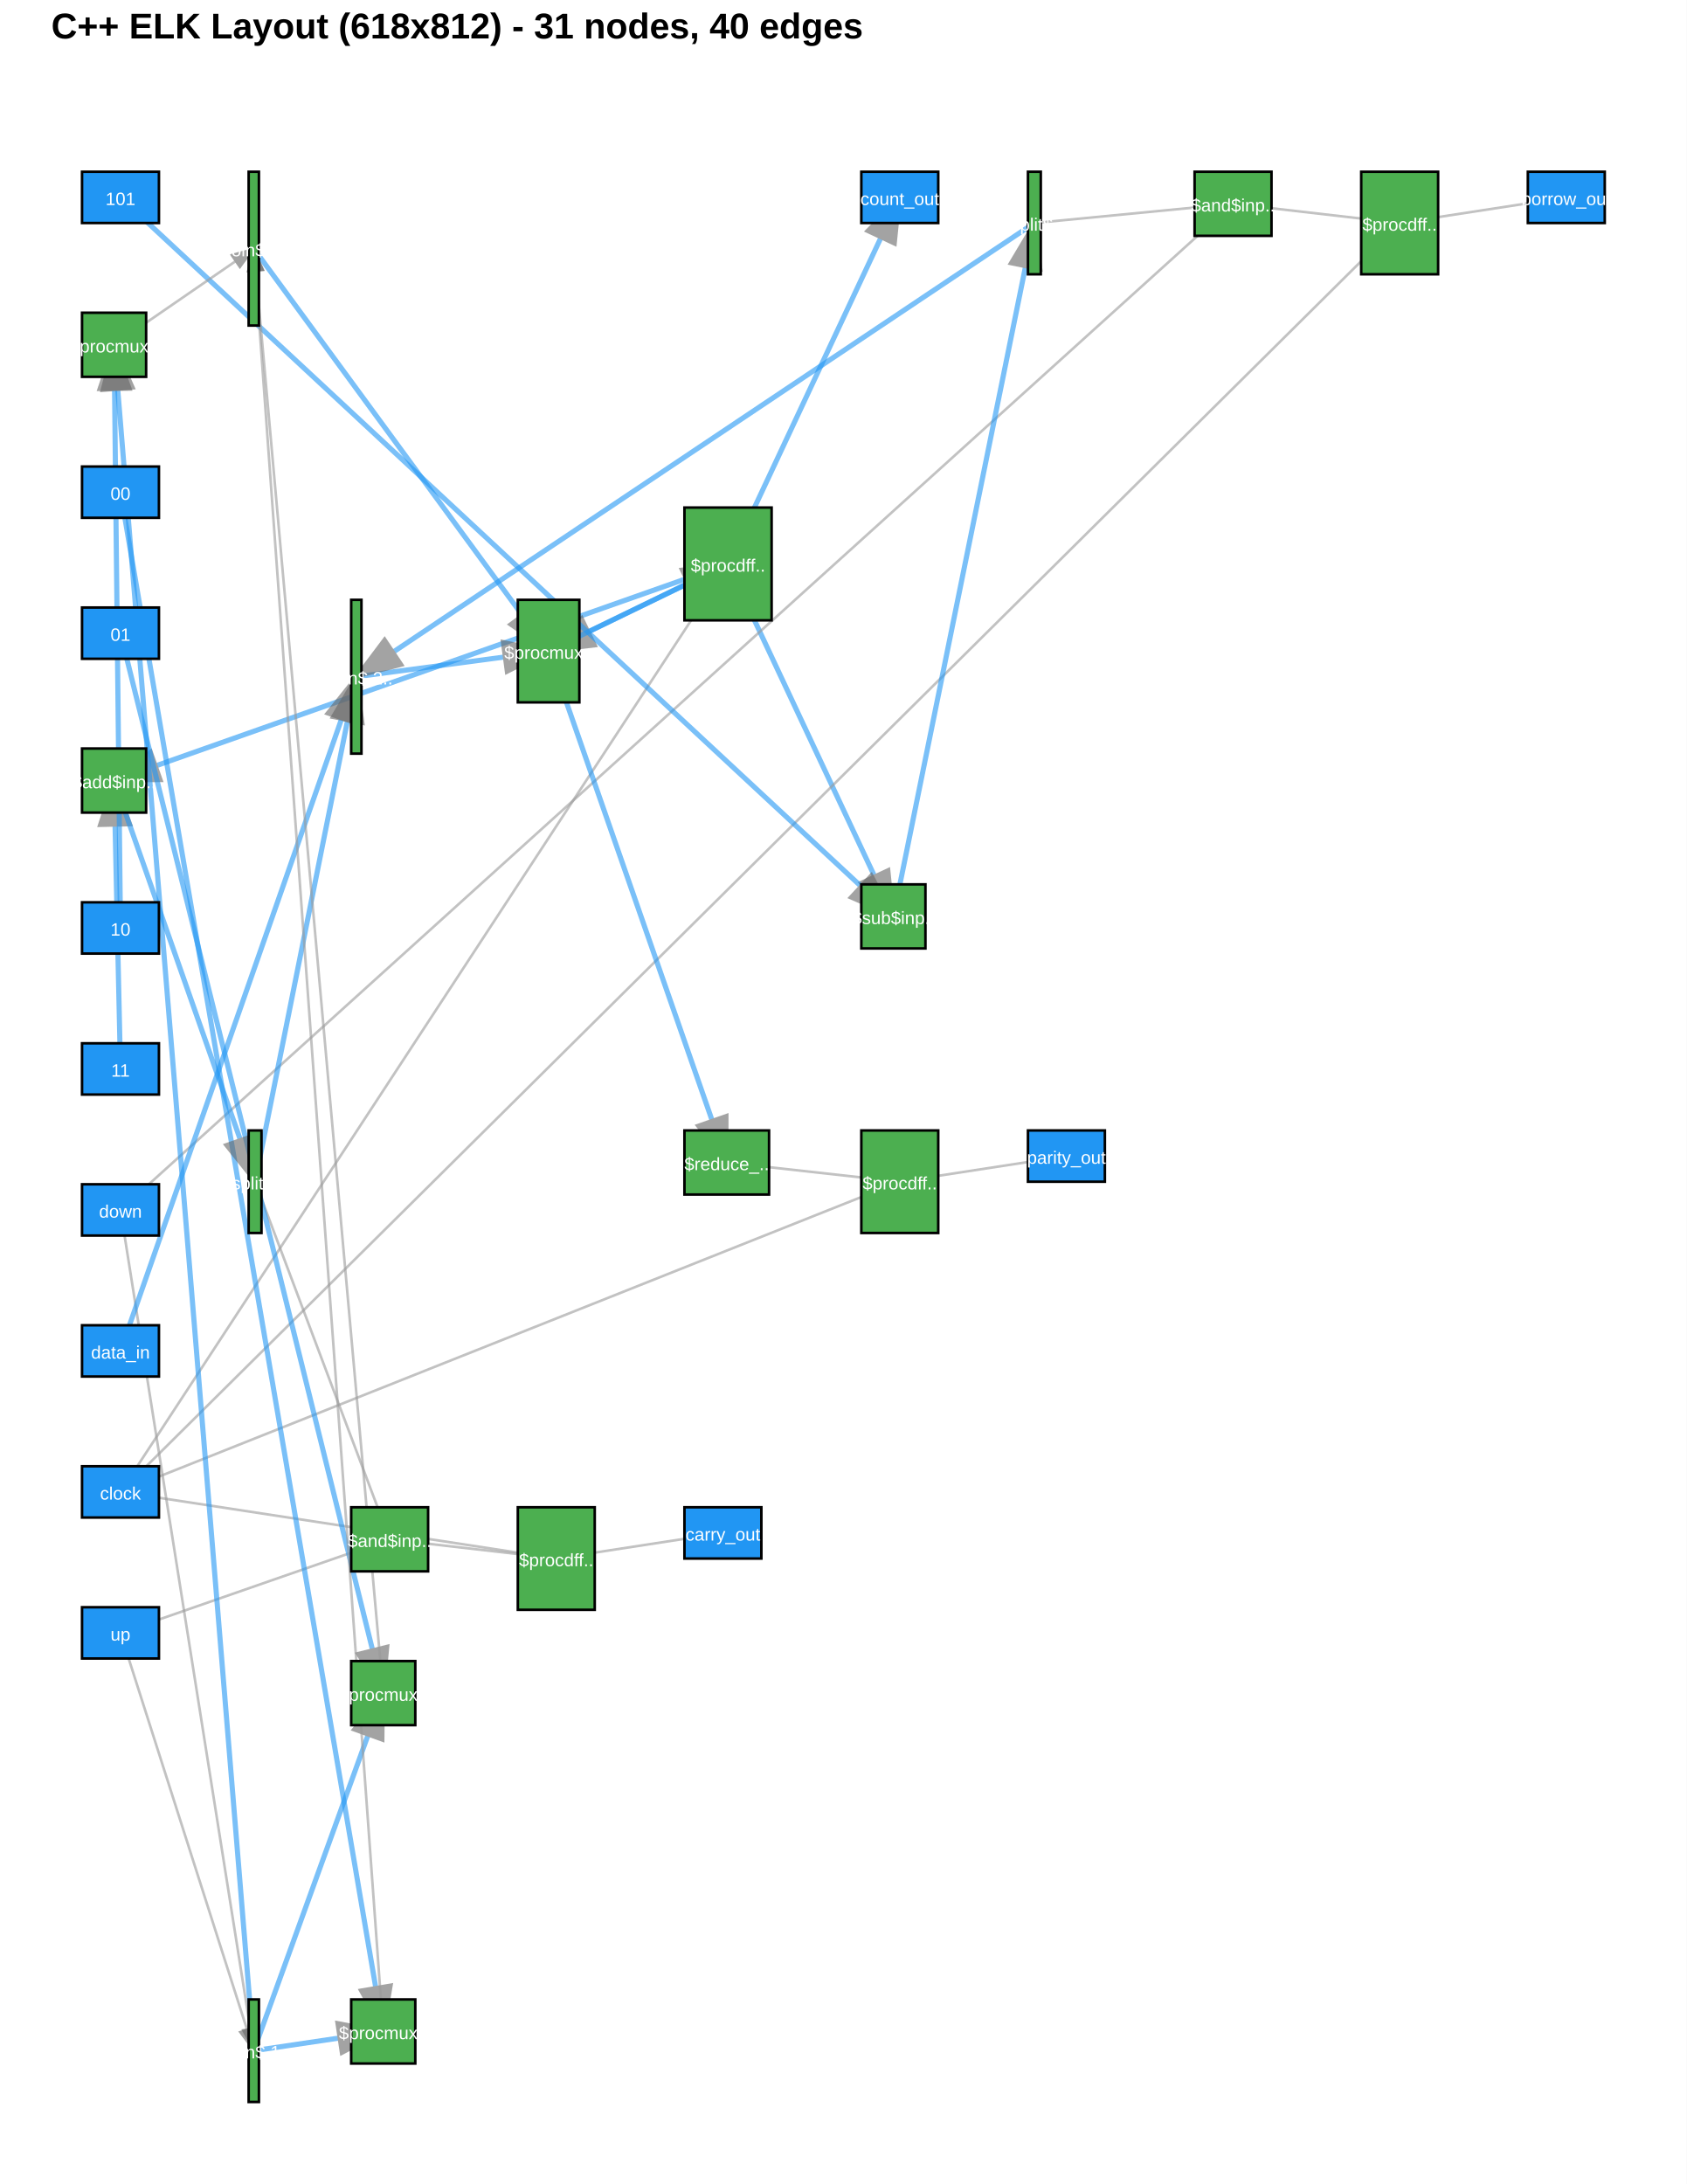
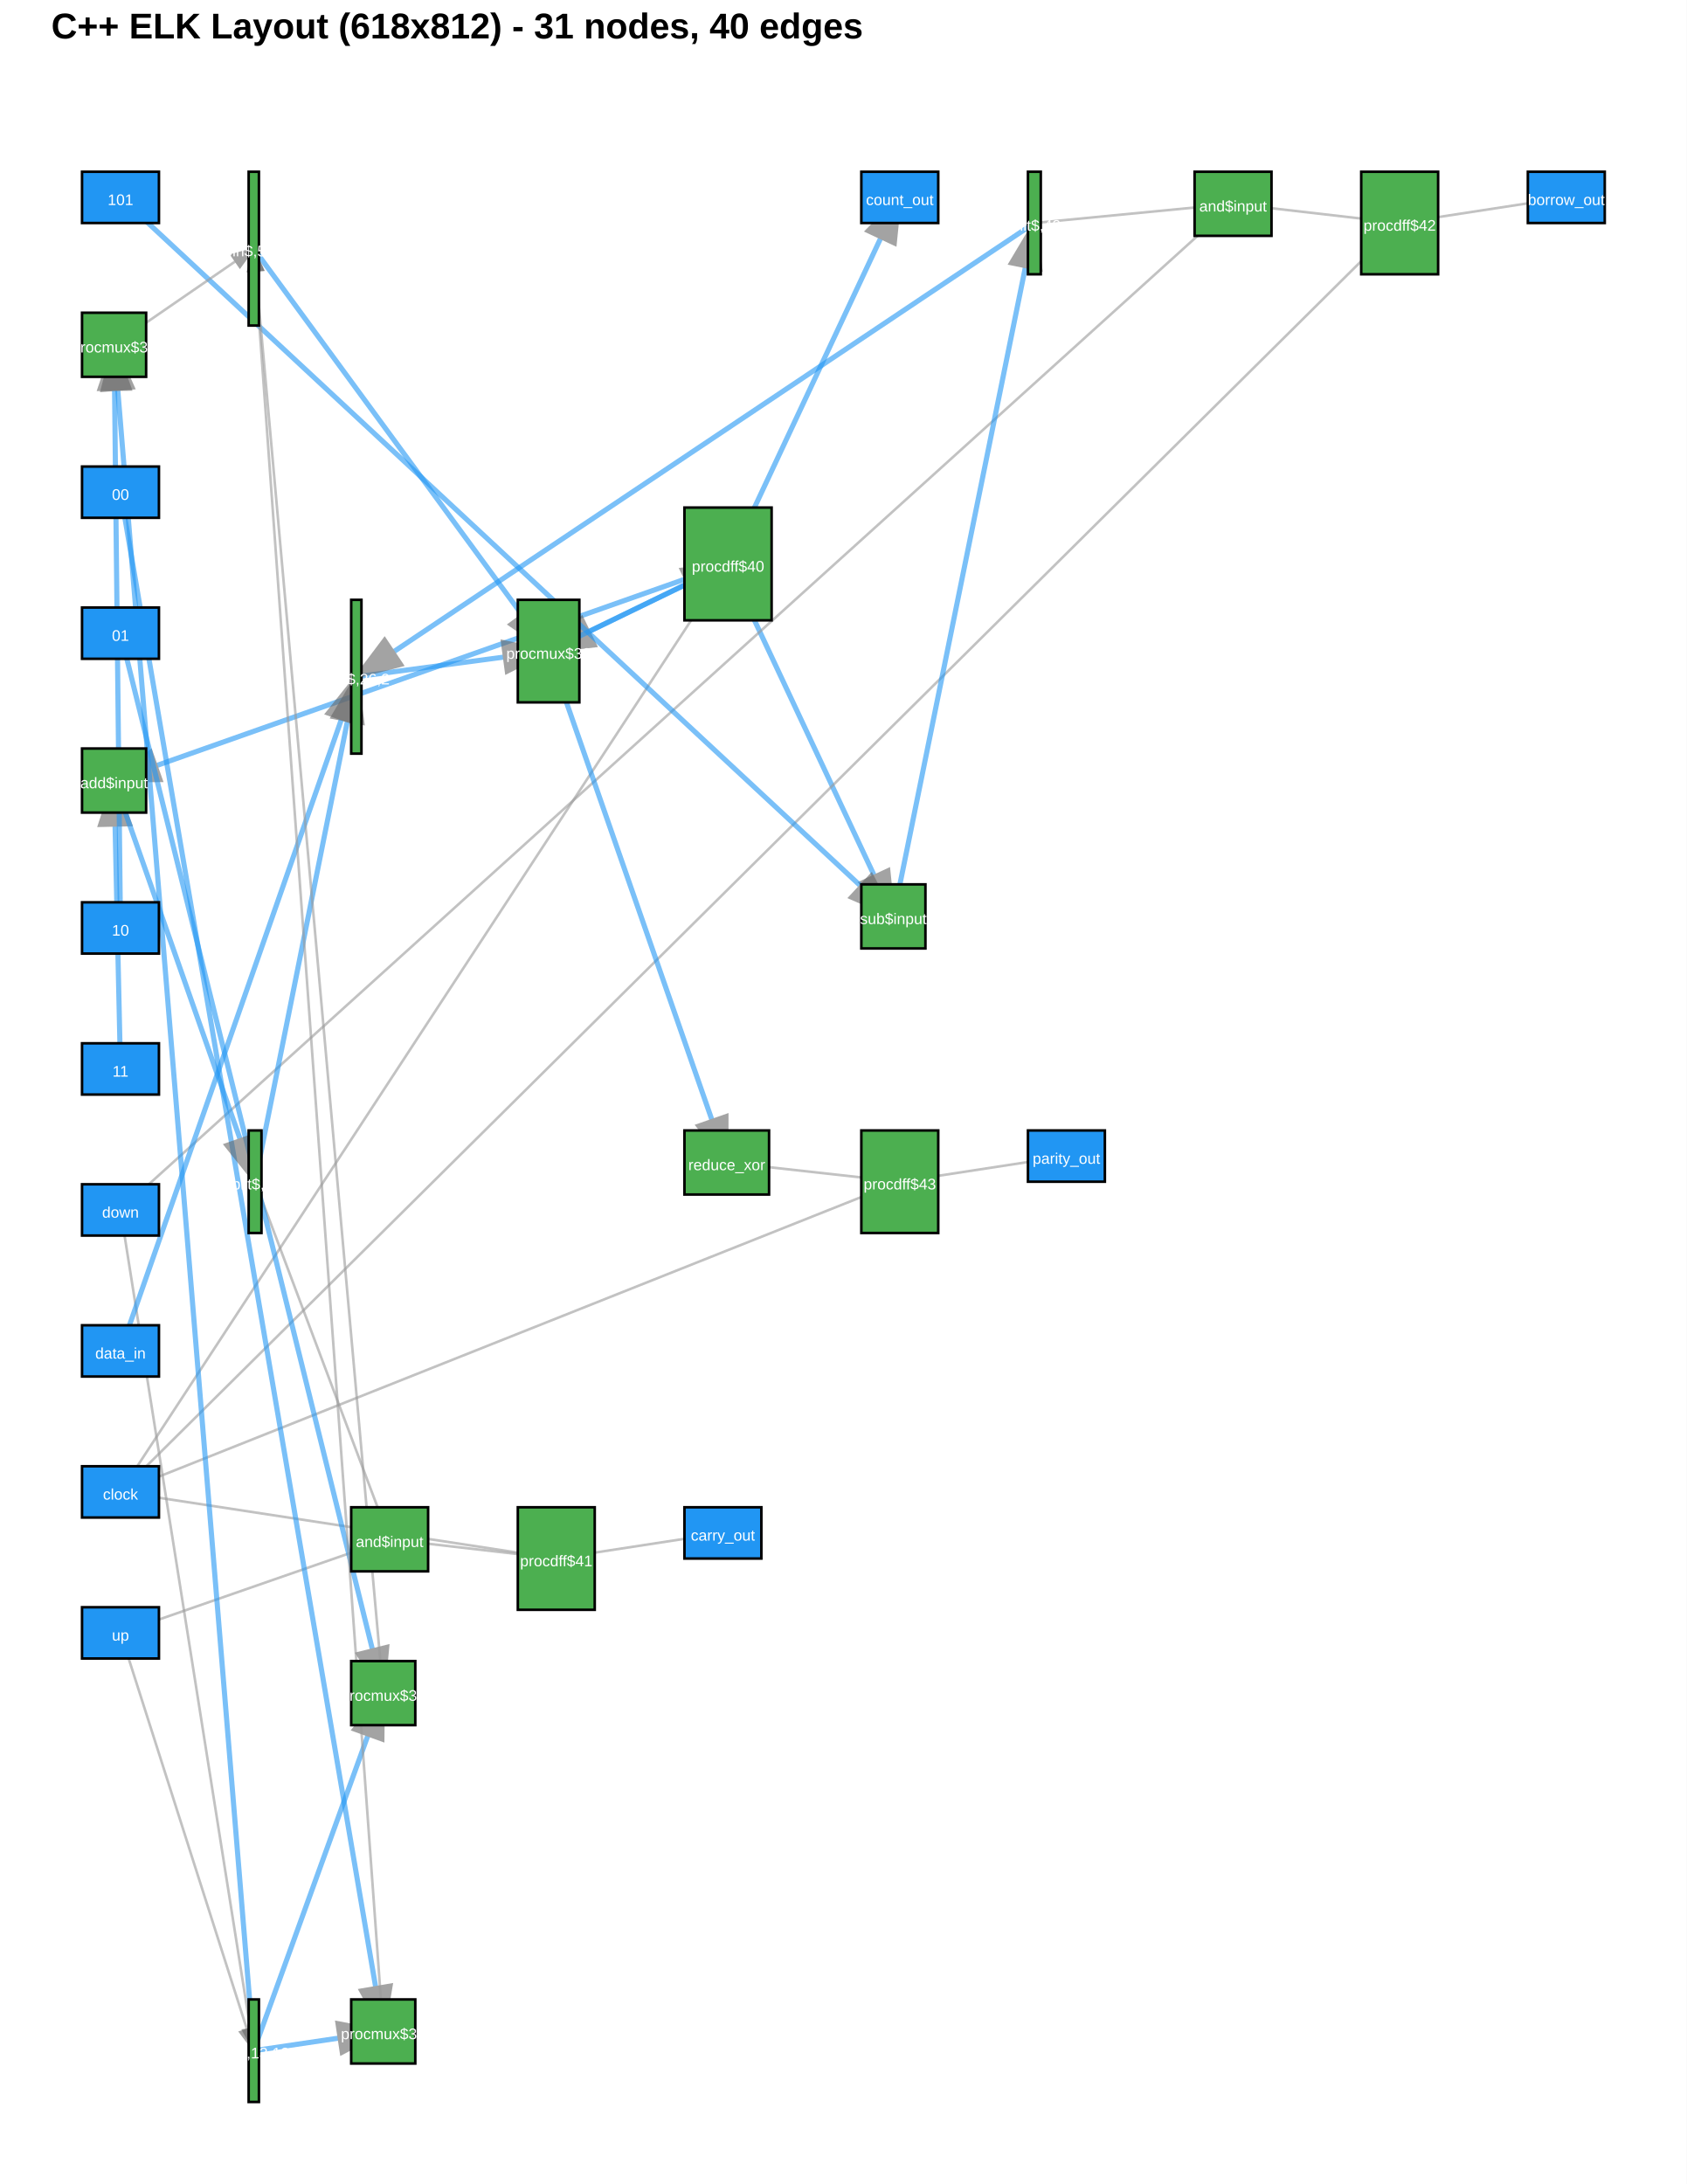
<svg xmlns="http://www.w3.org/2000/svg" width="658" height="852">
  <defs>
    <marker id="arrowhead" markerWidth="10" markerHeight="7" refX="9" refY="3.5" orient="auto">
      <polygon points="0 0, 10 3.5, 0 7" fill="#666" />
    </marker>
  </defs>
  <rect width="100%" height="100%" fill="white" />
  <g transform="translate(20, 20)">
    <text x="0" y="-5" font-family="Arial" font-size="14" font-weight="bold">C++ ELK Layout (618x812) - 31 nodes, 40 edges</text>
    <g id="edges">
      <line x1="264" y1="200" x2="24.5" y2="284.5" stroke="#2196F3" stroke-width="2" marker-end="url(#arrowhead)" opacity="0.6" />
      <line x1="264" y1="200" x2="194" y2="234" stroke="#2196F3" stroke-width="2" marker-end="url(#arrowhead)" opacity="0.6" />
      <line x1="264" y1="200" x2="328.5" y2="337.5" stroke="#2196F3" stroke-width="2" marker-end="url(#arrowhead)" opacity="0.6" />
      <line x1="264" y1="200" x2="331" y2="57" stroke="#2196F3" stroke-width="2" marker-end="url(#arrowhead)" opacity="0.6" />
      <line x1="27" y1="397" x2="24.5" y2="284.5" stroke="#2196F3" stroke-width="2" marker-end="url(#arrowhead)" opacity="0.6" />
      <line x1="27" y1="617" x2="132" y2="580.5" stroke="#999" stroke-width="1" marker-end="url(#arrowhead)" opacity="0.6" />
      <line x1="27" y1="617" x2="79" y2="780" stroke="#999" stroke-width="1" marker-end="url(#arrowhead)" opacity="0.6" />
      <line x1="79.5" y1="441" x2="132" y2="580.5" stroke="#999" stroke-width="1" marker-end="url(#arrowhead)" opacity="0.6" />
      <line x1="27" y1="452" x2="461" y2="59.5" stroke="#999" stroke-width="1" marker-end="url(#arrowhead)" opacity="0.6" />
      <line x1="27" y1="452" x2="79" y2="780" stroke="#999" stroke-width="1" marker-end="url(#arrowhead)" opacity="0.6" />
      <line x1="383.5" y1="67" x2="461" y2="59.5" stroke="#999" stroke-width="1" marker-end="url(#arrowhead)" opacity="0.6" />
      <line x1="27" y1="562" x2="264" y2="200" stroke="#999" stroke-width="1" marker-end="url(#arrowhead)" opacity="0.6" />
      <line x1="27" y1="562" x2="197" y2="588" stroke="#999" stroke-width="1" marker-end="url(#arrowhead)" opacity="0.6" />
      <line x1="27" y1="562" x2="526" y2="67" stroke="#999" stroke-width="1" marker-end="url(#arrowhead)" opacity="0.6" />
      <line x1="27" y1="562" x2="331" y2="441" stroke="#999" stroke-width="1" marker-end="url(#arrowhead)" opacity="0.6" />
      <line x1="194" y1="234" x2="264" y2="200" stroke="#2196F3" stroke-width="2" marker-end="url(#arrowhead)" opacity="0.6" />
      <line x1="194" y1="234" x2="263.5" y2="433.5" stroke="#2196F3" stroke-width="2" marker-end="url(#arrowhead)" opacity="0.6" />
      <line x1="132" y1="580.5" x2="197" y2="588" stroke="#999" stroke-width="1" marker-end="url(#arrowhead)" opacity="0.6" />
      <line x1="461" y1="59.5" x2="526" y2="67" stroke="#999" stroke-width="1" marker-end="url(#arrowhead)" opacity="0.6" />
      <line x1="263.5" y1="433.5" x2="331" y2="441" stroke="#999" stroke-width="1" marker-end="url(#arrowhead)" opacity="0.6" />
      <line x1="119" y1="244" x2="194" y2="234" stroke="#2196F3" stroke-width="2" marker-end="url(#arrowhead)" opacity="0.6" />
      <line x1="79" y1="77" x2="194" y2="234" stroke="#2196F3" stroke-width="2" marker-end="url(#arrowhead)" opacity="0.6" />
      <line x1="79" y1="780" x2="24.5" y2="114.5" stroke="#2196F3" stroke-width="2" marker-end="url(#arrowhead)" opacity="0.6" />
      <line x1="79" y1="780" x2="129.5" y2="640.5" stroke="#2196F3" stroke-width="2" marker-end="url(#arrowhead)" opacity="0.6" />
      <line x1="79" y1="780" x2="129.5" y2="772.5" stroke="#2196F3" stroke-width="2" marker-end="url(#arrowhead)" opacity="0.6" />
      <line x1="27" y1="342" x2="24.5" y2="114.5" stroke="#2196F3" stroke-width="2" marker-end="url(#arrowhead)" opacity="0.6" />
      <line x1="27" y1="227" x2="129.5" y2="640.5" stroke="#2196F3" stroke-width="2" marker-end="url(#arrowhead)" opacity="0.6" />
      <line x1="27" y1="172" x2="129.5" y2="772.5" stroke="#2196F3" stroke-width="2" marker-end="url(#arrowhead)" opacity="0.6" />
      <line x1="27" y1="57" x2="328.5" y2="337.5" stroke="#2196F3" stroke-width="2" marker-end="url(#arrowhead)" opacity="0.6" />
      <line x1="197" y1="588" x2="262" y2="578" stroke="#999" stroke-width="1" marker-end="url(#arrowhead)" opacity="0.6" />
      <line x1="526" y1="67" x2="591" y2="57" stroke="#999" stroke-width="1" marker-end="url(#arrowhead)" opacity="0.6" />
      <line x1="331" y1="441" x2="396" y2="431" stroke="#999" stroke-width="1" marker-end="url(#arrowhead)" opacity="0.6" />
      <line x1="79.5" y1="441" x2="119" y2="244" stroke="#2196F3" stroke-width="2" marker-end="url(#arrowhead)" opacity="0.6" />
      <line x1="383.5" y1="67" x2="119" y2="244" stroke="#2196F3" stroke-width="2" marker-end="url(#arrowhead)" opacity="0.6" />
      <line x1="27" y1="507" x2="119" y2="244" stroke="#2196F3" stroke-width="2" marker-end="url(#arrowhead)" opacity="0.6" />
      <line x1="24.5" y1="114.5" x2="79" y2="77" stroke="#999" stroke-width="1" marker-end="url(#arrowhead)" opacity="0.6" />
      <line x1="129.5" y1="640.5" x2="79" y2="77" stroke="#999" stroke-width="1" marker-end="url(#arrowhead)" opacity="0.6" />
      <line x1="129.5" y1="772.5" x2="79" y2="77" stroke="#999" stroke-width="1" marker-end="url(#arrowhead)" opacity="0.6" />
      <line x1="24.5" y1="284.5" x2="79.5" y2="441" stroke="#2196F3" stroke-width="2" marker-end="url(#arrowhead)" opacity="0.6" />
      <line x1="328.5" y1="337.5" x2="383.5" y2="67" stroke="#2196F3" stroke-width="2" marker-end="url(#arrowhead)" opacity="0.6" />
    </g>
    <g id="nodes">
-       <rect x="12" y="272" width="25" height="25" fill="#4CAF50" stroke="black" stroke-width="1" />
-       <text x="24.5" y="287.5" font-family="Arial" font-size="7" text-anchor="middle" fill="white">$add$inp..</text>
-       <rect x="117" y="568" width="30" height="25" fill="#4CAF50" stroke="black" stroke-width="1" />
-       <text x="132" y="583.5" font-family="Arial" font-size="7" text-anchor="middle" fill="white">$and$inp..</text>
-       <rect x="446" y="47" width="30" height="25" fill="#4CAF50" stroke="black" stroke-width="1" />
-       <text x="461" y="62.5" font-family="Arial" font-size="7" text-anchor="middle" fill="white">$and$inp..</text>
-       <rect x="247" y="178" width="34" height="44" fill="#4CAF50" stroke="black" stroke-width="1" />
-       <text x="264" y="203" font-family="Arial" font-size="7" text-anchor="middle" fill="white">$procdff..</text>
-       <rect x="182" y="568" width="30" height="40" fill="#4CAF50" stroke="black" stroke-width="1" />
-       <text x="197" y="591" font-family="Arial" font-size="7" text-anchor="middle" fill="white">$procdff..</text>
-       <rect x="511" y="47" width="30" height="40" fill="#4CAF50" stroke="black" stroke-width="1" />
-       <text x="526" y="70" font-family="Arial" font-size="7" text-anchor="middle" fill="white">$procdff..</text>
-       <rect x="316" y="421" width="30" height="40" fill="#4CAF50" stroke="black" stroke-width="1" />
-       <text x="331" y="444" font-family="Arial" font-size="7" text-anchor="middle" fill="white">$procdff..</text>
-       <rect x="182" y="214" width="24" height="40" fill="#4CAF50" stroke="black" stroke-width="1" />
-       <text x="194" y="237" font-family="Arial" font-size="7" text-anchor="middle" fill="white">$procmux..</text>
-       <rect x="12" y="102" width="25" height="25" fill="#4CAF50" stroke="black" stroke-width="1" />
-       <text x="24.5" y="117.5" font-family="Arial" font-size="7" text-anchor="middle" fill="white">$procmux..</text>
-       <rect x="117" y="628" width="25" height="25" fill="#4CAF50" stroke="black" stroke-width="1" />
-       <text x="129.5" y="643.5" font-family="Arial" font-size="7" text-anchor="middle" fill="white">$procmux..</text>
-       <rect x="117" y="760" width="25" height="25" fill="#4CAF50" stroke="black" stroke-width="1" />
-       <text x="129.5" y="775.5" font-family="Arial" font-size="7" text-anchor="middle" fill="white">$procmux..</text>
-       <rect x="247" y="421" width="33" height="25" fill="#4CAF50" stroke="black" stroke-width="1" />
-       <text x="263.5" y="436.5" font-family="Arial" font-size="7" text-anchor="middle" fill="white">$reduce_..</text>
-       <rect x="316" y="325" width="25" height="25" fill="#4CAF50" stroke="black" stroke-width="1" />
-       <text x="328.5" y="340.5" font-family="Arial" font-size="7" text-anchor="middle" fill="white">$sub$inp..</text>
-       <rect x="12" y="552" width="30" height="20" fill="#2196F3" stroke="black" stroke-width="1" />
-       <text x="27" y="565" font-family="Arial" font-size="7" text-anchor="middle" fill="white">clock</text>
-       <rect x="12" y="497" width="30" height="20" fill="#2196F3" stroke="black" stroke-width="1" />
-       <text x="27" y="510" font-family="Arial" font-size="7" text-anchor="middle" fill="white">data_in</text>
-       <rect x="12" y="607" width="30" height="20" fill="#2196F3" stroke="black" stroke-width="1" />
-       <text x="27" y="620" font-family="Arial" font-size="7" text-anchor="middle" fill="white">up</text>
-       <rect x="12" y="442" width="30" height="20" fill="#2196F3" stroke="black" stroke-width="1" />
-       <text x="27" y="455" font-family="Arial" font-size="7" text-anchor="middle" fill="white">down</text>
-       <rect x="247" y="568" width="30" height="20" fill="#2196F3" stroke="black" stroke-width="1" />
-       <text x="262" y="581" font-family="Arial" font-size="7" text-anchor="middle" fill="white">carry_out</text>
-       <rect x="576" y="47" width="30" height="20" fill="#2196F3" stroke="black" stroke-width="1" />
-       <text x="591" y="60" font-family="Arial" font-size="7" text-anchor="middle" fill="white">borrow_out</text>
-       <rect x="316" y="47" width="30" height="20" fill="#2196F3" stroke="black" stroke-width="1" />
-       <text x="331" y="60" font-family="Arial" font-size="7" text-anchor="middle" fill="white">count_out</text>
-       <rect x="381" y="421" width="30" height="20" fill="#2196F3" stroke="black" stroke-width="1" />
-       <text x="396" y="434" font-family="Arial" font-size="7" text-anchor="middle" fill="white">parity_out</text>
-       <rect x="12" y="387" width="30" height="20" fill="#2196F3" stroke="black" stroke-width="1" />
-       <text x="27" y="400" font-family="Arial" font-size="7" text-anchor="middle" fill="white">11</text>
-       <rect x="12" y="332" width="30" height="20" fill="#2196F3" stroke="black" stroke-width="1" />
-       <text x="27" y="345" font-family="Arial" font-size="7" text-anchor="middle" fill="white">10</text>
-       <rect x="12" y="217" width="30" height="20" fill="#2196F3" stroke="black" stroke-width="1" />
-       <text x="27" y="230" font-family="Arial" font-size="7" text-anchor="middle" fill="white">01</text>
-       <rect x="12" y="162" width="30" height="20" fill="#2196F3" stroke="black" stroke-width="1" />
-       <text x="27" y="175" font-family="Arial" font-size="7" text-anchor="middle" fill="white">00</text>
-       <rect x="12" y="47" width="30" height="20" fill="#2196F3" stroke="black" stroke-width="1" />
-       <text x="27" y="60" font-family="Arial" font-size="7" text-anchor="middle" fill="white">101</text>
-       <rect x="117" y="214" width="4" height="60" fill="#4CAF50" stroke="black" stroke-width="1" />
-       <text x="119" y="247" font-family="Arial" font-size="7" text-anchor="middle" fill="white">$join$,2..</text>
-       <rect x="77" y="47" width="4" height="60" fill="#4CAF50" stroke="black" stroke-width="1" />
-       <text x="79" y="80" font-family="Arial" font-size="7" text-anchor="middle" fill="white">$join$,5..</text>
-       <rect x="77" y="760" width="4" height="40" fill="#4CAF50" stroke="black" stroke-width="1" />
-       <text x="79" y="783" font-family="Arial" font-size="7" text-anchor="middle" fill="white">$join$,1..</text>
-       <rect x="77" y="421" width="5" height="40" fill="#4CAF50" stroke="black" stroke-width="1" />
-       <text x="79.5" y="444" font-family="Arial" font-size="7" text-anchor="middle" fill="white">$split$,..</text>
-       <rect x="381" y="47" width="5" height="40" fill="#4CAF50" stroke="black" stroke-width="1" />
-       <text x="383.5" y="70" font-family="Arial" font-size="7" text-anchor="middle" fill="white">$split$,..</text>
+       <g>
+         <rect x="12" y="272" width="25" height="25" fill="#4CAF50" stroke="black" stroke-width="1" />
+         <text x="24.5" y="287.5" font-family="Arial" font-size="6" text-anchor="middle" fill="white">add$input</text>
+       </g>
+       <g>
+         <rect x="117" y="568" width="30" height="25" fill="#4CAF50" stroke="black" stroke-width="1" />
+         <text x="132" y="583.5" font-family="Arial" font-size="6" text-anchor="middle" fill="white">and$input</text>
+       </g>
+       <g>
+         <rect x="446" y="47" width="30" height="25" fill="#4CAF50" stroke="black" stroke-width="1" />
+         <text x="461" y="62.5" font-family="Arial" font-size="6" text-anchor="middle" fill="white">and$input</text>
+       </g>
+       <g>
+         <rect x="247" y="178" width="34" height="44" fill="#4CAF50" stroke="black" stroke-width="1" />
+         <text x="264" y="203" font-family="Arial" font-size="6" text-anchor="middle" fill="white">procdff$40</text>
+       </g>
+       <g>
+         <rect x="182" y="568" width="30" height="40" fill="#4CAF50" stroke="black" stroke-width="1" />
+         <text x="197" y="591" font-family="Arial" font-size="6" text-anchor="middle" fill="white">procdff$41</text>
+       </g>
+       <g>
+         <rect x="511" y="47" width="30" height="40" fill="#4CAF50" stroke="black" stroke-width="1" />
+         <text x="526" y="70" font-family="Arial" font-size="6" text-anchor="middle" fill="white">procdff$42</text>
+       </g>
+       <g>
+         <rect x="316" y="421" width="30" height="40" fill="#4CAF50" stroke="black" stroke-width="1" />
+         <text x="331" y="444" font-family="Arial" font-size="6" text-anchor="middle" fill="white">procdff$43</text>
+       </g>
+       <g>
+         <rect x="182" y="214" width="24" height="40" fill="#4CAF50" stroke="black" stroke-width="1" />
+         <text x="194" y="237" font-family="Arial" font-size="6" text-anchor="middle" fill="white">procmux$36</text>
+       </g>
+       <g>
+         <rect x="12" y="102" width="25" height="25" fill="#4CAF50" stroke="black" stroke-width="1" />
+         <text x="24.5" y="117.5" font-family="Arial" font-size="6" text-anchor="middle" fill="white">procmux$37</text>
+       </g>
+       <g>
+         <rect x="117" y="628" width="25" height="25" fill="#4CAF50" stroke="black" stroke-width="1" />
+         <text x="129.5" y="643.5" font-family="Arial" font-size="6" text-anchor="middle" fill="white">procmux$38</text>
+       </g>
+       <g>
+         <rect x="117" y="760" width="25" height="25" fill="#4CAF50" stroke="black" stroke-width="1" />
+         <text x="129.5" y="775.5" font-family="Arial" font-size="6" text-anchor="middle" fill="white">procmux$39</text>
+       </g>
+       <g>
+         <rect x="247" y="421" width="33" height="25" fill="#4CAF50" stroke="black" stroke-width="1" />
+         <text x="263.5" y="436.5" font-family="Arial" font-size="6" text-anchor="middle" fill="white">reduce_xor</text>
+       </g>
+       <g>
+         <rect x="316" y="325" width="25" height="25" fill="#4CAF50" stroke="black" stroke-width="1" />
+         <text x="328.5" y="340.5" font-family="Arial" font-size="6" text-anchor="middle" fill="white">sub$input</text>
+       </g>
+       <g>
+         <rect x="12" y="552" width="30" height="20" fill="#2196F3" stroke="black" stroke-width="1" />
+         <text x="27" y="565" font-family="Arial" font-size="6" text-anchor="middle" fill="white">clock</text>
+       </g>
+       <g>
+         <rect x="12" y="497" width="30" height="20" fill="#2196F3" stroke="black" stroke-width="1" />
+         <text x="27" y="510" font-family="Arial" font-size="6" text-anchor="middle" fill="white">data_in</text>
+       </g>
+       <g>
+         <rect x="12" y="607" width="30" height="20" fill="#2196F3" stroke="black" stroke-width="1" />
+         <text x="27" y="620" font-family="Arial" font-size="6" text-anchor="middle" fill="white">up</text>
+       </g>
+       <g>
+         <rect x="12" y="442" width="30" height="20" fill="#2196F3" stroke="black" stroke-width="1" />
+         <text x="27" y="455" font-family="Arial" font-size="6" text-anchor="middle" fill="white">down</text>
+       </g>
+       <g>
+         <rect x="247" y="568" width="30" height="20" fill="#2196F3" stroke="black" stroke-width="1" />
+         <text x="262" y="581" font-family="Arial" font-size="6" text-anchor="middle" fill="white">carry_out</text>
+       </g>
+       <g>
+         <rect x="576" y="47" width="30" height="20" fill="#2196F3" stroke="black" stroke-width="1" />
+         <text x="591" y="60" font-family="Arial" font-size="6" text-anchor="middle" fill="white">borrow_out</text>
+       </g>
+       <g>
+         <rect x="316" y="47" width="30" height="20" fill="#2196F3" stroke="black" stroke-width="1" />
+         <text x="331" y="60" font-family="Arial" font-size="6" text-anchor="middle" fill="white">count_out</text>
+       </g>
+       <g>
+         <rect x="381" y="421" width="30" height="20" fill="#2196F3" stroke="black" stroke-width="1" />
+         <text x="396" y="434" font-family="Arial" font-size="6" text-anchor="middle" fill="white">parity_out</text>
+       </g>
+       <g>
+         <rect x="12" y="387" width="30" height="20" fill="#2196F3" stroke="black" stroke-width="1" />
+         <text x="27" y="400" font-family="Arial" font-size="6" text-anchor="middle" fill="white">11</text>
+       </g>
+       <g>
+         <rect x="12" y="332" width="30" height="20" fill="#2196F3" stroke="black" stroke-width="1" />
+         <text x="27" y="345" font-family="Arial" font-size="6" text-anchor="middle" fill="white">10</text>
+       </g>
+       <g>
+         <rect x="12" y="217" width="30" height="20" fill="#2196F3" stroke="black" stroke-width="1" />
+         <text x="27" y="230" font-family="Arial" font-size="6" text-anchor="middle" fill="white">01</text>
+       </g>
+       <g>
+         <rect x="12" y="162" width="30" height="20" fill="#2196F3" stroke="black" stroke-width="1" />
+         <text x="27" y="175" font-family="Arial" font-size="6" text-anchor="middle" fill="white">00</text>
+       </g>
+       <g>
+         <rect x="12" y="47" width="30" height="20" fill="#2196F3" stroke="black" stroke-width="1" />
+         <text x="27" y="60" font-family="Arial" font-size="6" text-anchor="middle" fill="white">101</text>
+       </g>
+       <g>
+         <rect x="117" y="214" width="4" height="60" fill="#4CAF50" stroke="black" stroke-width="1" />
+         <text x="119" y="247" font-family="Arial" font-size="6" text-anchor="middle" fill="white">join$,26,2</text>
+       </g>
+       <g>
+         <rect x="77" y="47" width="4" height="60" fill="#4CAF50" stroke="black" stroke-width="1" />
+         <text x="79" y="80" font-family="Arial" font-size="6" text-anchor="middle" fill="white">join$,58,5</text>
+       </g>
+       <g>
+         <rect x="77" y="760" width="4" height="40" fill="#4CAF50" stroke="black" stroke-width="1" />
+         <text x="79" y="783" font-family="Arial" font-size="6" text-anchor="middle" fill="white">join$,13,12,</text>
+       </g>
+       <g>
+         <rect x="77" y="421" width="5" height="40" fill="#4CAF50" stroke="black" stroke-width="1" />
+         <text x="79.5" y="444" font-family="Arial" font-size="6" text-anchor="middle" fill="white">split$,26,</text>
+       </g>
+       <g>
+         <rect x="381" y="47" width="5" height="40" fill="#4CAF50" stroke="black" stroke-width="1" />
+         <text x="383.5" y="70" font-family="Arial" font-size="6" text-anchor="middle" fill="white">split$,49,</text>
+       </g>
    </g>
  </g>
</svg>
